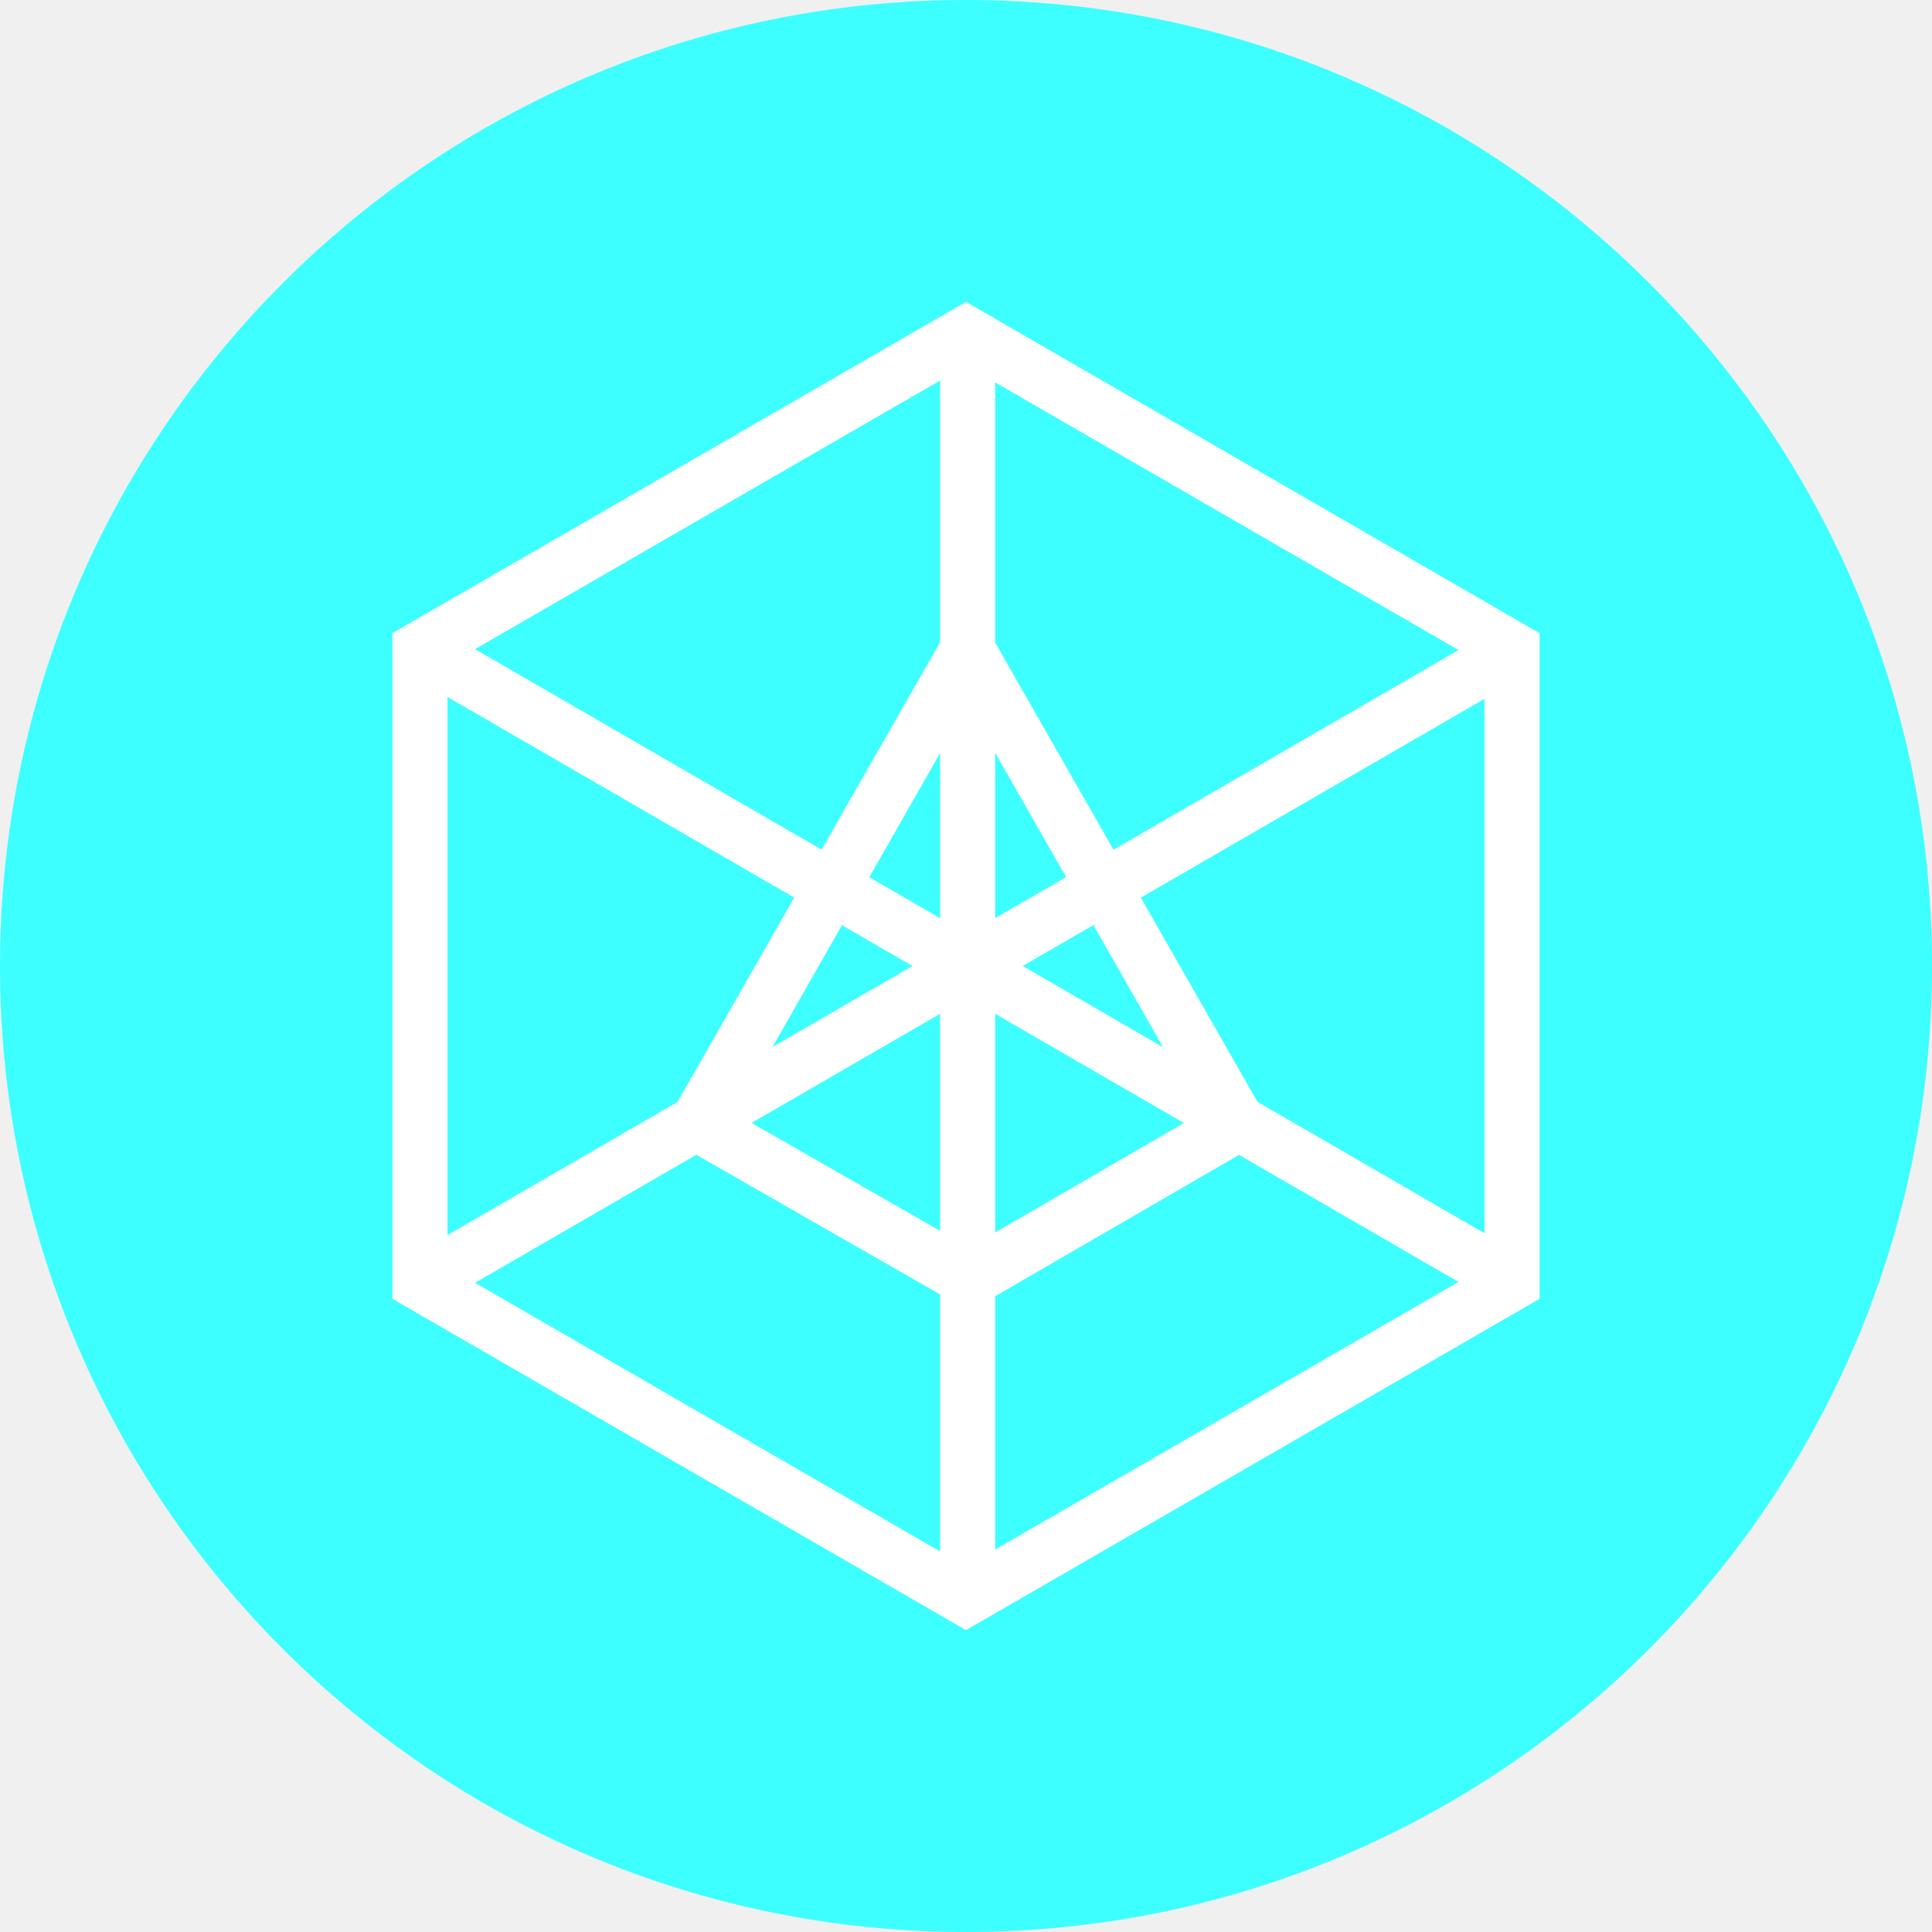
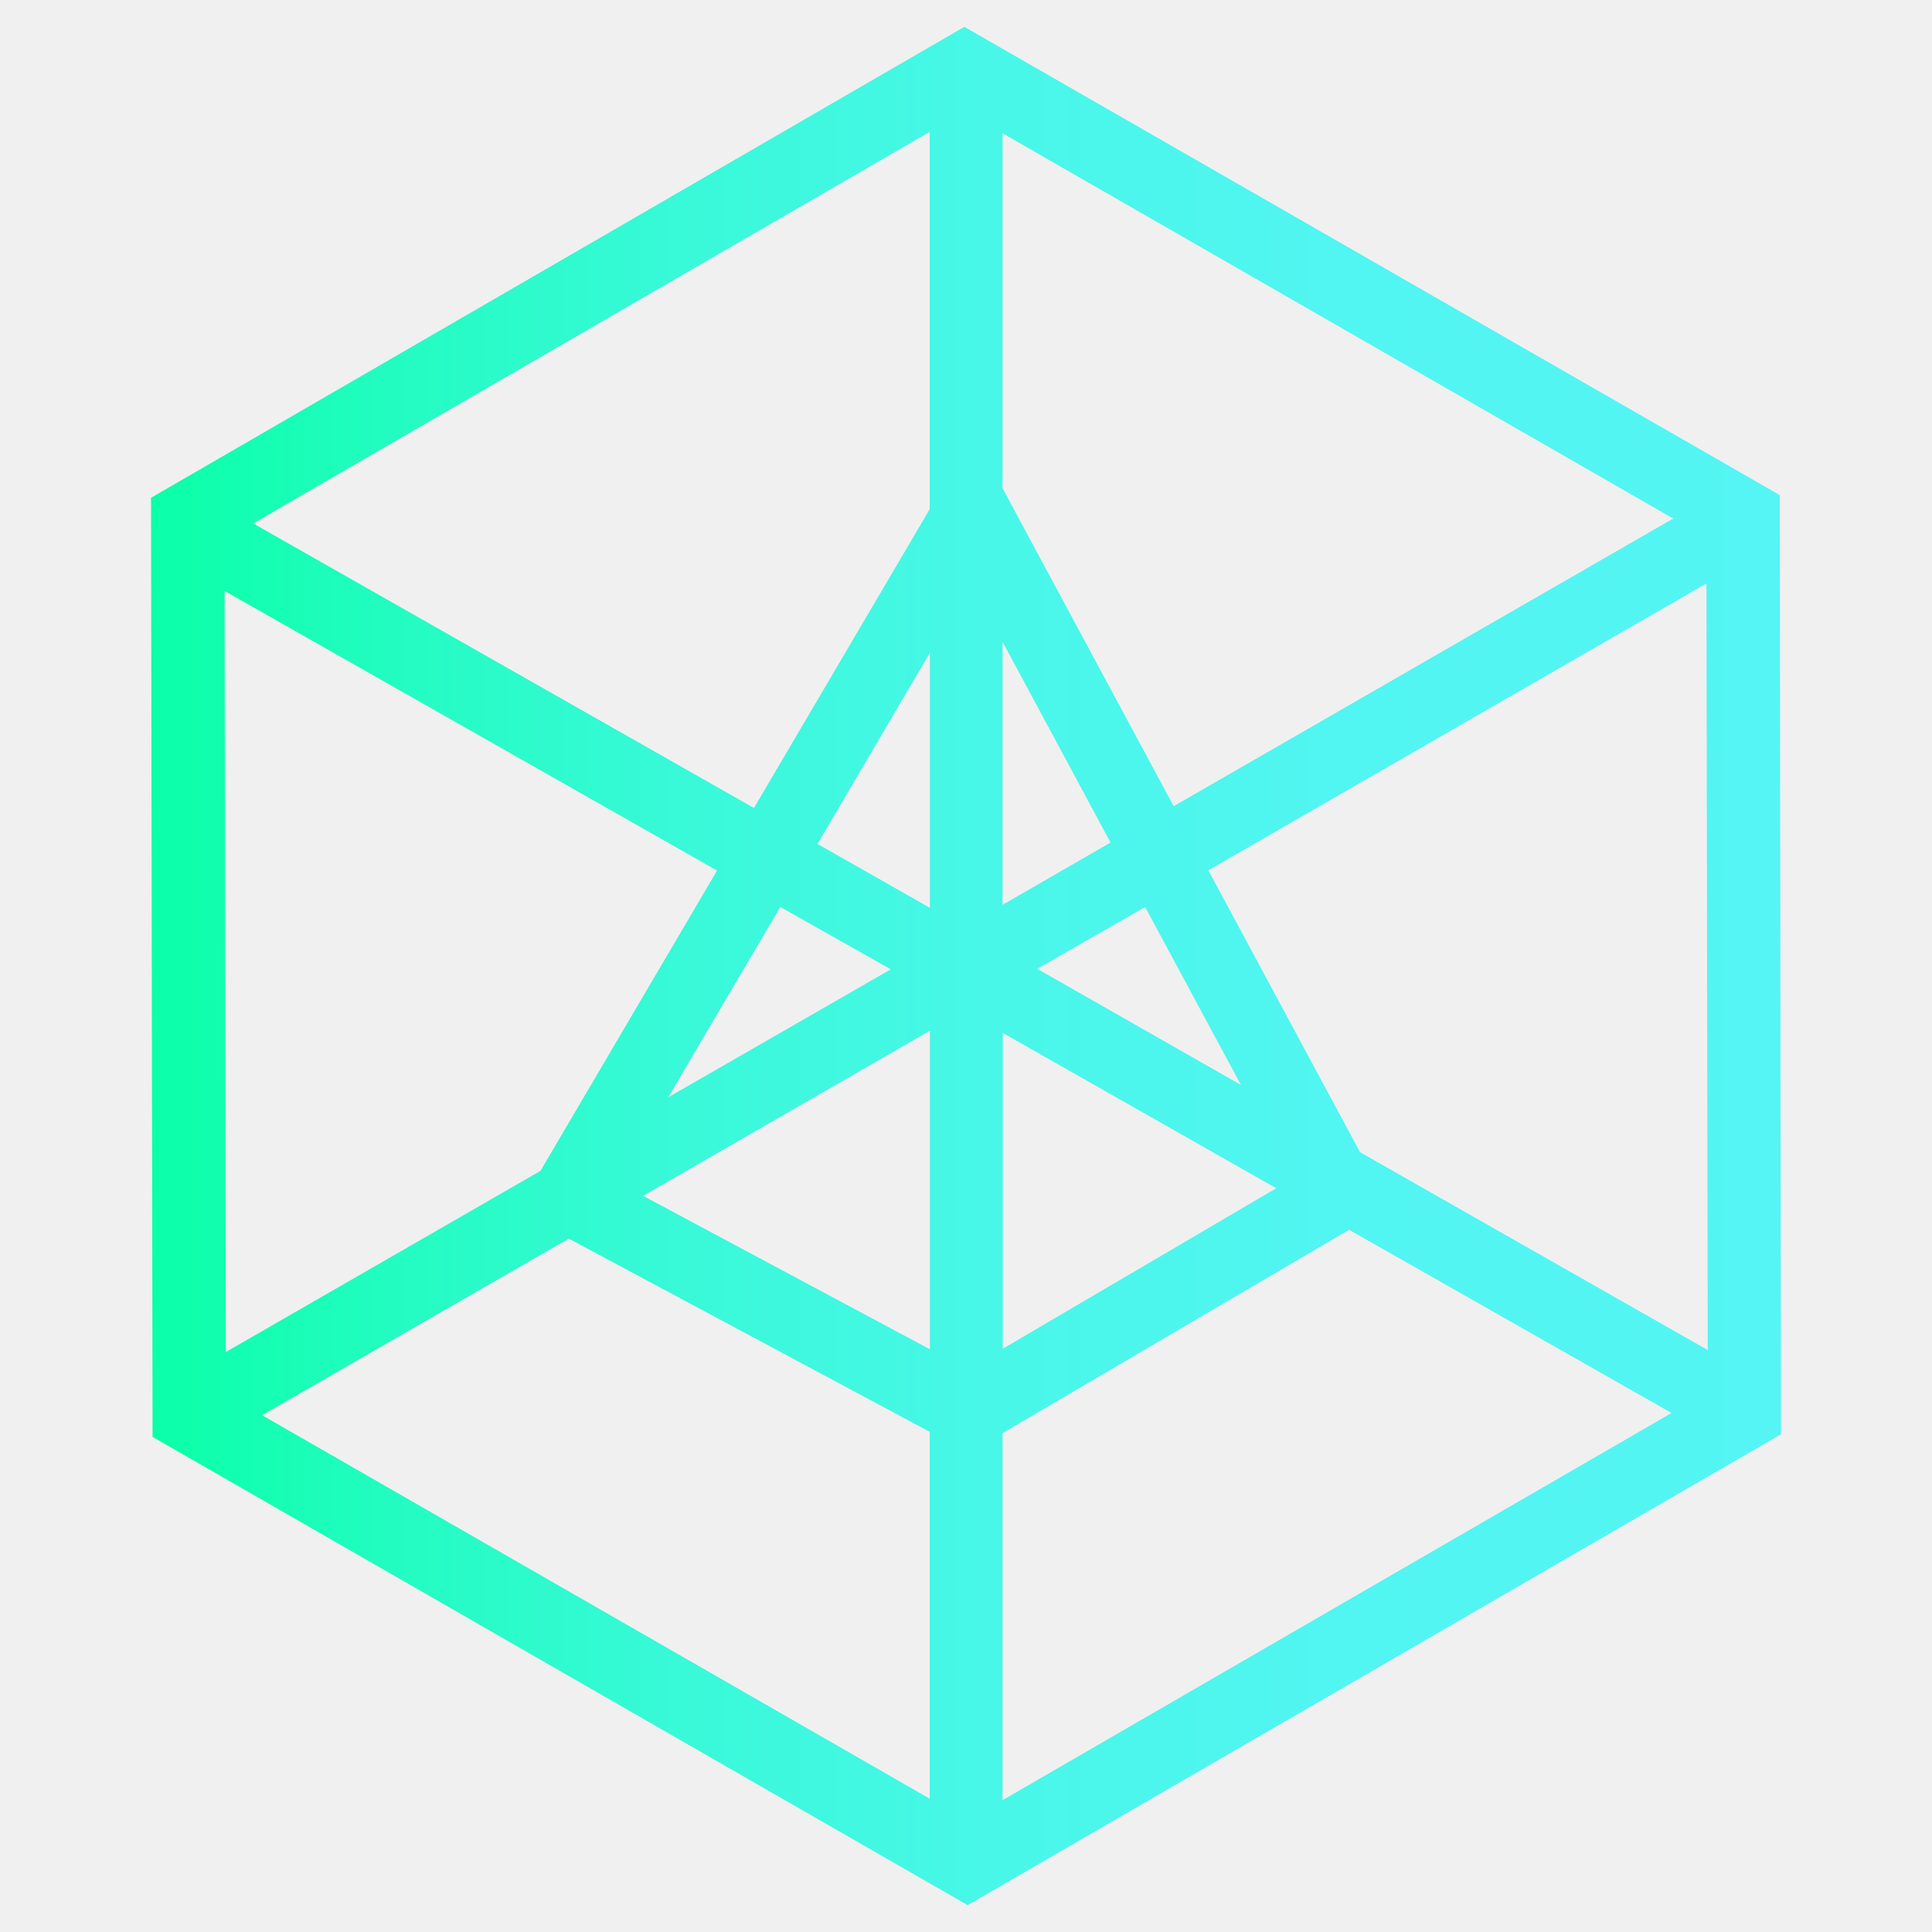
- <svg xmlns="http://www.w3.org/2000/svg" width="32" height="32" viewBox="0 0 32 32">
-   <g fill="none" fill-rule="evenodd">
-     <circle cx="16" cy="16" r="16" fill="#3EFFFF" />
-     <path fill="#FFF" fill-rule="nonzero" d="M6.5 10.487L16 5l9.5 5.487v11.026L16 27l-9.5-5.487V10.487zm.912 9.97l3.81-2.205 1.933-3.385-5.743-3.323v8.913zm.457.791l7.702 4.449V21.44l-4.038-2.313-3.664 2.12zm16.719-9.673l-5.692 3.293 1.932 3.382 3.76 2.176v-8.851zm-.43-.808l-7.675-4.433v4.309l1.96 3.431 5.715-3.307zm-6.047 4.555L16.939 16l2.325 1.345-1.153-2.023zm-.453-.794l-1.175-2.06v2.74l1.175-.68zm-4.864 2.815L15.114 16l-1.169-.676-1.15 2.019zm-.346 1.256l3.123 1.788v-3.595l-3.123 1.807zm-4.58-7.847l5.74 3.32 1.963-3.435V6.303l-7.703 4.449zm16.29 10.481l-3.636-2.104-4.039 2.341v4.196l7.675-4.433zm-4.548-2.632l-3.127-1.809v3.622L19.61 18.6zm-5.212-4.071l1.173.678v-2.735l-1.173 2.057z" />
+ <svg xmlns="http://www.w3.org/2000/svg" width="28px" height="28px" viewBox="0 0 28 28" version="1.1">
+   <defs>
+     <linearGradient x1="1.117%" y1="50.002%" x2="101.132%" y2="50.002%" id="linearGradient-1">
+       <stop stop-color="#0CFFAA" offset="0%" />
+       <stop stop-color="#23FCC1" offset="14%" />
+       <stop stop-color="#38F9D8" offset="31%" />
+       <stop stop-color="#48F7E8" offset="50%" />
+       <stop stop-color="#51F5F1" offset="71%" />
+       <stop stop-color="#54F5F4" offset="100%" />
+       <stop stop-color="#FFFFFF" offset="100%" />
+     </linearGradient>
+   </defs>
+   <g id="abt" stroke="none" stroke-width="1" fill="none" fill-rule="evenodd">
+     <g>
+       <rect id="Rectangle" x="0" y="0" width="28" height="28" />
+       <path d="M25.793,7.175 L13.976,0.389 L2.189,7.214 L2.211,20.825 L14.024,27.611 L25.811,20.787 L25.793,7.175 Z M13.477,13.157 L11.848,12.231 L13.477,9.46 L13.477,13.157 Z M12.91,14.048 L9.684,15.903 L11.309,13.145 L12.91,14.048 Z M13.477,14.938 L13.477,19.555 L9.32,17.331 L13.477,14.938 Z M14.533,14.97 L18.496,17.221 L14.533,19.547 L14.533,14.97 Z M15.032,14.041 L16.596,13.145 L17.984,15.723 L15.032,14.041 Z M14.53,13.113 L14.53,9.302 L16.095,12.211 L14.53,13.113 Z M14.53,7.077 L14.53,1.932 L24.249,7.515 L17.01,11.684 L14.53,7.077 Z M13.474,7.379 L10.927,11.71 L3.669,7.586 L13.474,1.911 L13.474,7.379 Z M10.392,12.617 L7.833,16.969 L3.272,19.595 L3.255,8.565 L10.392,12.617 Z M8.243,17.951 L13.474,20.751 L13.474,26.068 L3.798,20.51 L8.243,17.951 Z M14.53,20.77 L19.552,17.823 L24.225,20.478 L14.53,26.089 L14.53,20.77 Z M19.711,16.699 L17.512,12.613 L24.731,8.456 L24.75,19.566 L19.711,16.699 Z" id="Shape" fill="url(#linearGradient-1)" fill-rule="nonzero" />
+     </g>
  </g>
</svg>
